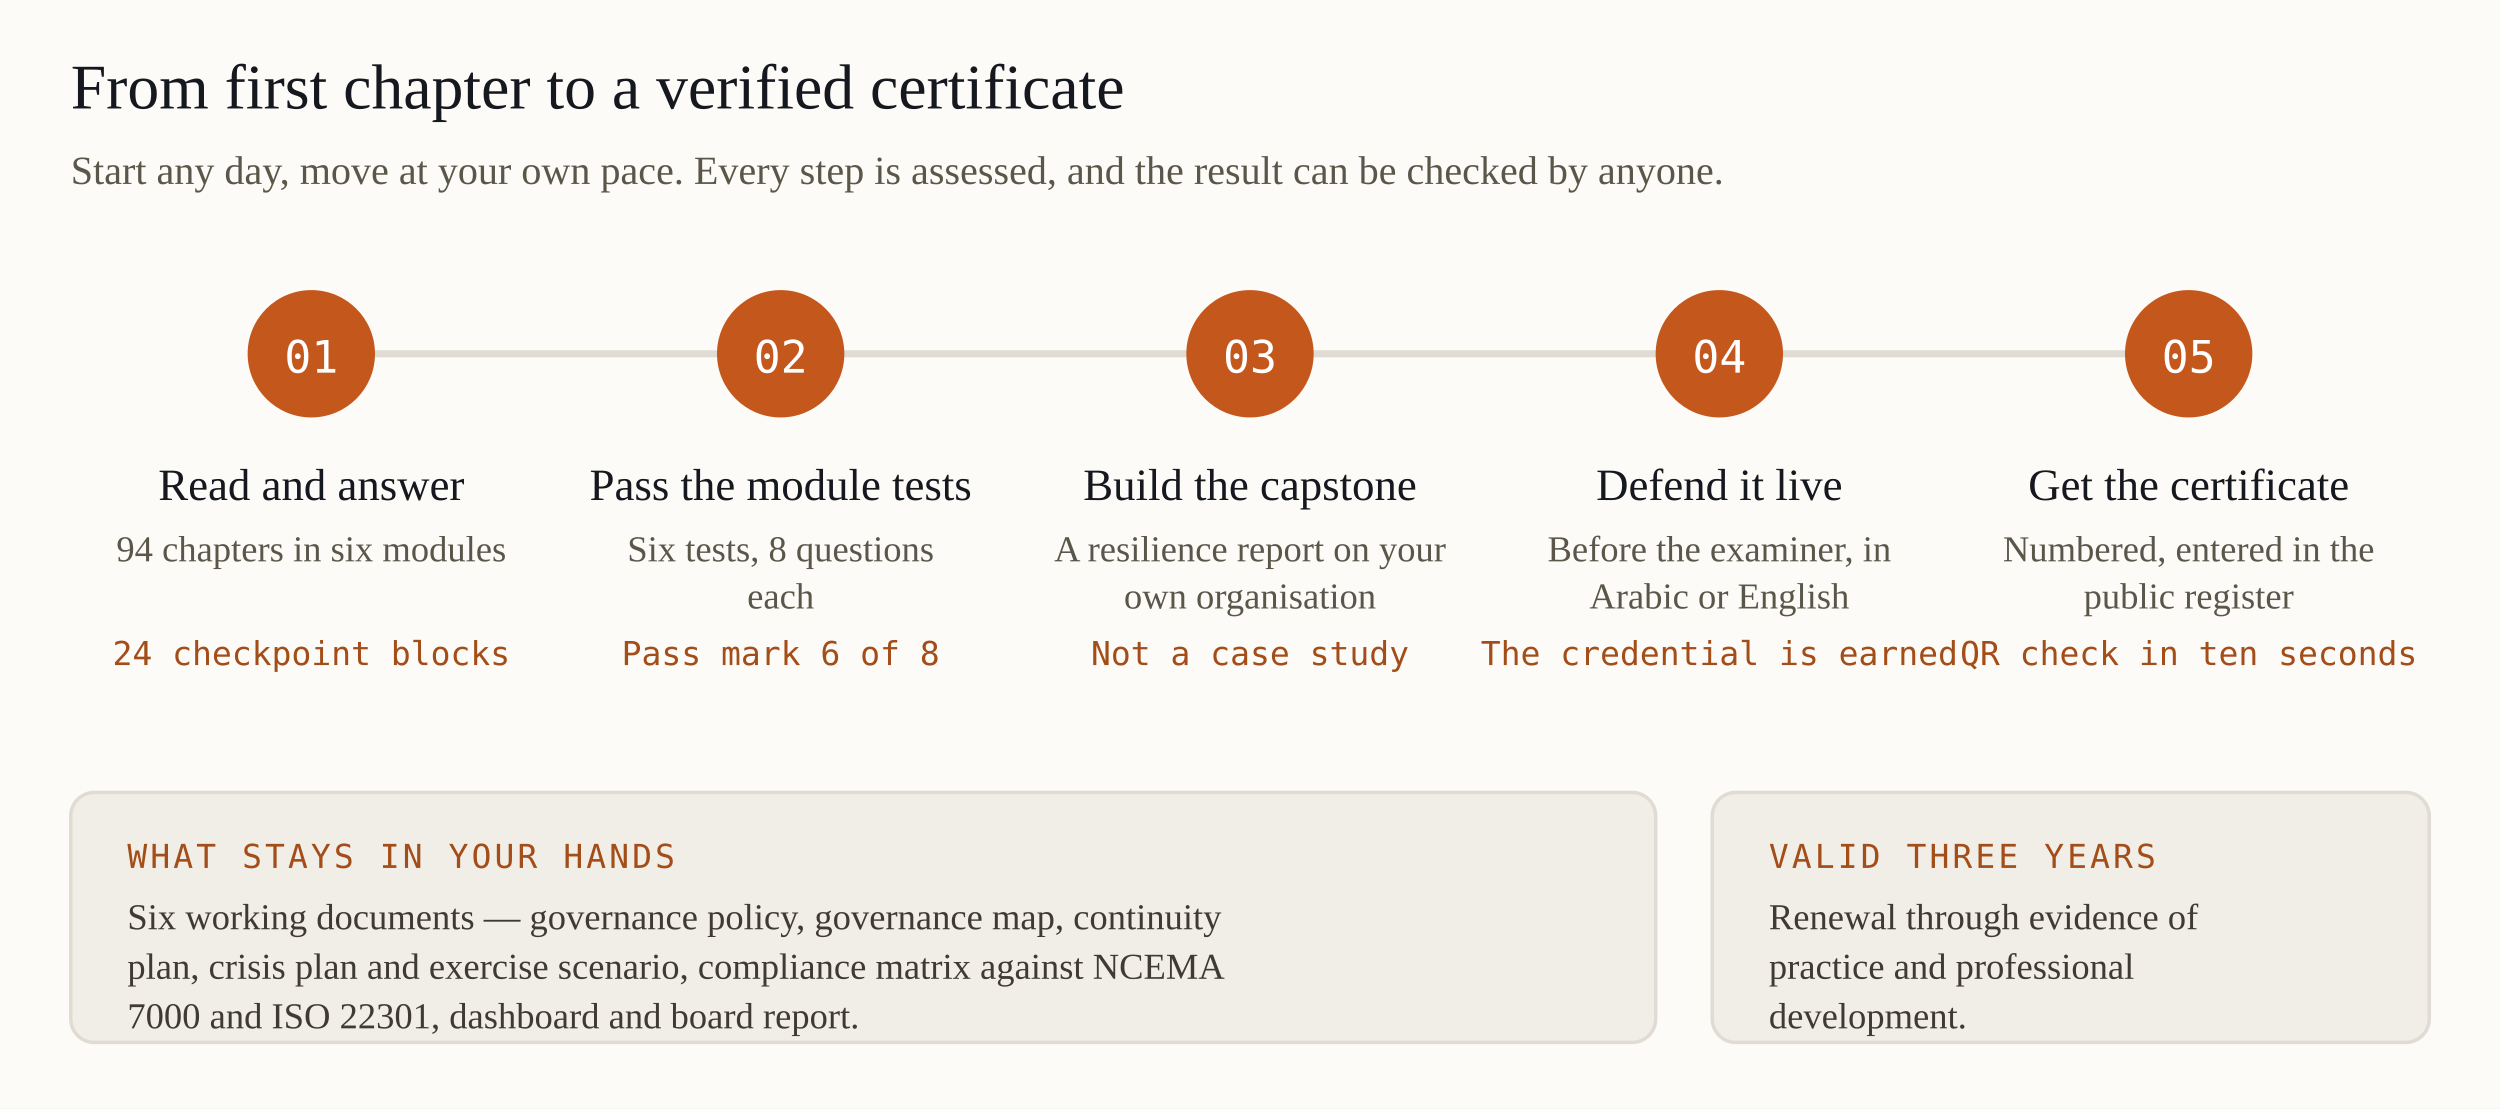
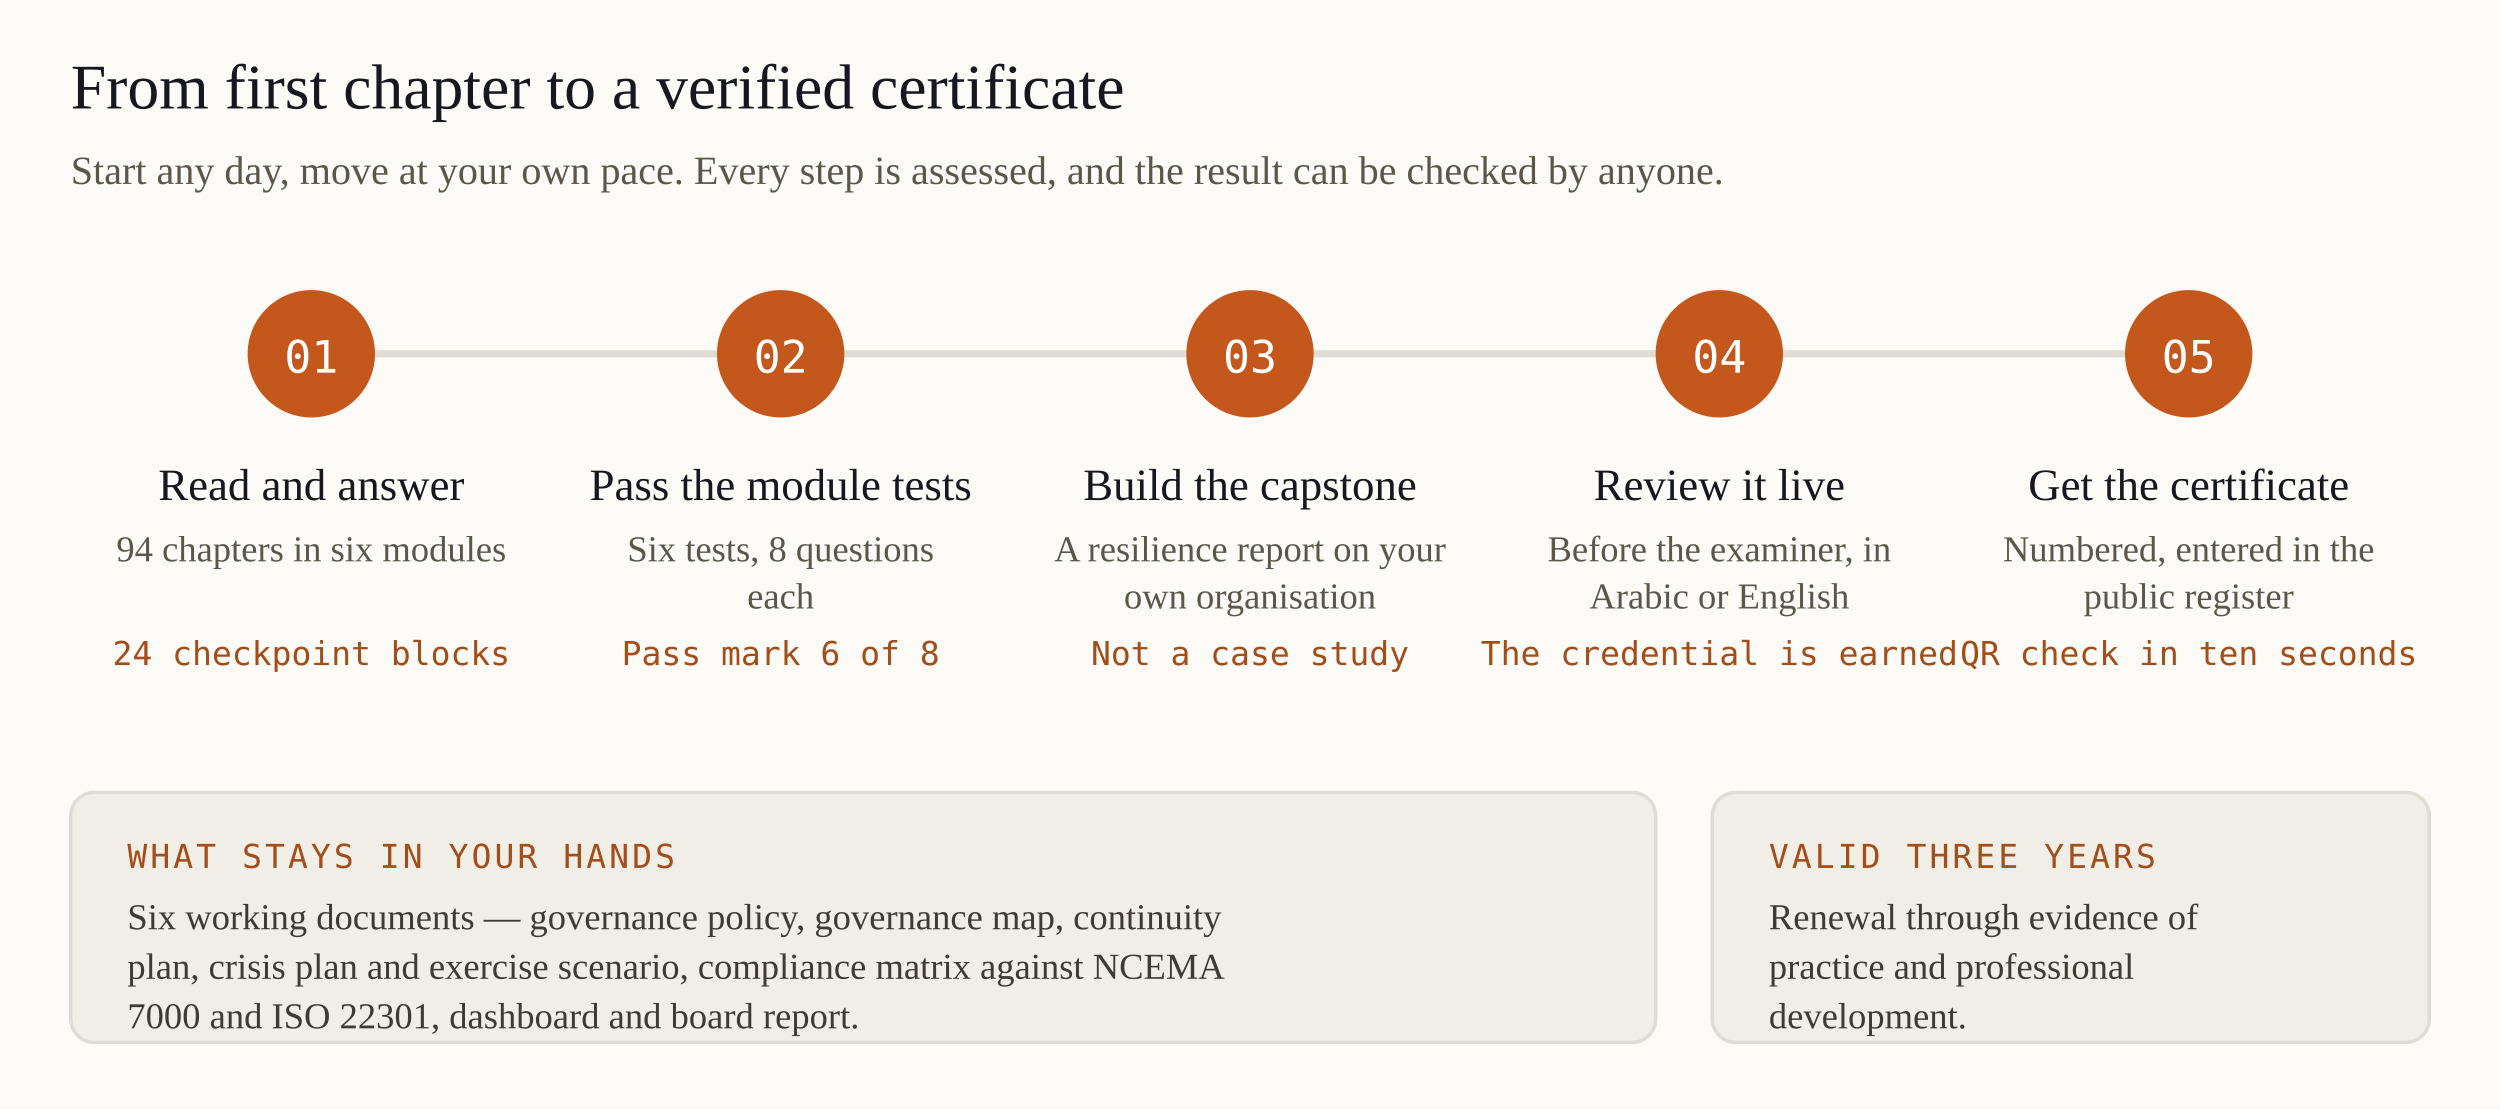
<svg xmlns="http://www.w3.org/2000/svg" viewBox="0 0 1060 470" width="1060" height="470" role="img" aria-label="From first chapter to a verified certificate">
  <rect x="0" y="0" width="1060" height="470" fill="#FDFBF7" />
  <text x="30" y="46" text-anchor="start" font-family="Georgia, 'Times New Roman', serif" font-size="27" fill="#16181F">From first chapter to a verified certificate</text>
  <text x="30" y="78" text-anchor="start" font-family="Georgia, 'Times New Roman', serif" font-size="17" fill="#5B564A">Start any day, move at your own pace. Every step is assessed, and the result can be checked by anyone.</text>
  <line x1="132" y1="150" x2="928" y2="150" stroke="#E1DCD3" stroke-width="3" />
  <circle cx="132" cy="150" r="27" fill="#C4571C" />
  <text x="132" y="158" text-anchor="middle" font-family="Consolas, monospace" font-size="19" fill="#FFFFFF">01</text>
  <text x="132" y="212" text-anchor="middle" font-family="Georgia, 'Times New Roman', serif" font-size="19" fill="#16181F">Read and answer</text>
  <text x="132" y="238" text-anchor="middle" font-family="Georgia, 'Times New Roman', serif" font-size="15.5" fill="#5B564A">94 chapters in six modules</text>
  <text x="132" y="282" text-anchor="middle" font-family="Consolas, monospace" font-size="14" fill="#A34D19">24 checkpoint blocks</text>
  <circle cx="331" cy="150" r="27" fill="#C4571C" />
  <text x="331" y="158" text-anchor="middle" font-family="Consolas, monospace" font-size="19" fill="#FFFFFF">02</text>
  <text x="331" y="212" text-anchor="middle" font-family="Georgia, 'Times New Roman', serif" font-size="19" fill="#16181F">Pass the module tests</text>
  <text x="331" y="238" text-anchor="middle" font-family="Georgia, 'Times New Roman', serif" font-size="15.5" fill="#5B564A">Six tests, 8 questions</text>
  <text x="331" y="258" text-anchor="middle" font-family="Georgia, 'Times New Roman', serif" font-size="15.5" fill="#5B564A">each</text>
  <text x="331" y="282" text-anchor="middle" font-family="Consolas, monospace" font-size="14" fill="#A34D19">Pass mark 6 of 8</text>
  <circle cx="530" cy="150" r="27" fill="#C4571C" />
  <text x="530" y="158" text-anchor="middle" font-family="Consolas, monospace" font-size="19" fill="#FFFFFF">03</text>
  <text x="530" y="212" text-anchor="middle" font-family="Georgia, 'Times New Roman', serif" font-size="19" fill="#16181F">Build the capstone</text>
  <text x="530" y="238" text-anchor="middle" font-family="Georgia, 'Times New Roman', serif" font-size="15.5" fill="#5B564A">A resilience report on your</text>
  <text x="530" y="258" text-anchor="middle" font-family="Georgia, 'Times New Roman', serif" font-size="15.5" fill="#5B564A">own organisation</text>
  <text x="530" y="282" text-anchor="middle" font-family="Consolas, monospace" font-size="14" fill="#A34D19">Not a case study</text>
  <circle cx="729" cy="150" r="27" fill="#C4571C" />
  <text x="729" y="158" text-anchor="middle" font-family="Consolas, monospace" font-size="19" fill="#FFFFFF">04</text>
-   <text x="729" y="212" text-anchor="middle" font-family="Georgia, 'Times New Roman', serif" font-size="19" fill="#16181F">Defend it live</text>
+   <text x="729" y="212" text-anchor="middle" font-family="Georgia, 'Times New Roman', serif" font-size="19" fill="#16181F">Review it live</text>
  <text x="729" y="238" text-anchor="middle" font-family="Georgia, 'Times New Roman', serif" font-size="15.5" fill="#5B564A">Before the examiner, in</text>
  <text x="729" y="258" text-anchor="middle" font-family="Georgia, 'Times New Roman', serif" font-size="15.5" fill="#5B564A">Arabic or English</text>
  <text x="729" y="282" text-anchor="middle" font-family="Consolas, monospace" font-size="14" fill="#A34D19">The credential is earned</text>
  <circle cx="928" cy="150" r="27" fill="#C4571C" />
  <text x="928" y="158" text-anchor="middle" font-family="Consolas, monospace" font-size="19" fill="#FFFFFF">05</text>
  <text x="928" y="212" text-anchor="middle" font-family="Georgia, 'Times New Roman', serif" font-size="19" fill="#16181F">Get the certificate</text>
  <text x="928" y="238" text-anchor="middle" font-family="Georgia, 'Times New Roman', serif" font-size="15.5" fill="#5B564A">Numbered, entered in the</text>
  <text x="928" y="258" text-anchor="middle" font-family="Georgia, 'Times New Roman', serif" font-size="15.5" fill="#5B564A">public register</text>
  <text x="928" y="282" text-anchor="middle" font-family="Consolas, monospace" font-size="14" fill="#A34D19">QR check in ten seconds</text>
  <rect x="30" y="336" width="672" height="106" rx="10" fill="#F1EEE8" stroke="#E1DCD3" stroke-width="1.5" />
  <rect x="726" y="336" width="304" height="106" rx="10" fill="#F1EEE8" stroke="#E1DCD3" stroke-width="1.5" />
  <text x="54" y="368" text-anchor="start" font-family="Consolas, monospace" font-size="14" letter-spacing="1.3" fill="#A34D19">WHAT STAYS IN YOUR HANDS</text>
  <text x="54" y="394" text-anchor="start" font-family="Georgia, 'Times New Roman', serif" font-size="15.5" fill="#3F3B33">Six working documents — governance policy, governance map, continuity</text>
  <text x="54" y="415" text-anchor="start" font-family="Georgia, 'Times New Roman', serif" font-size="15.5" fill="#3F3B33">plan, crisis plan and exercise scenario, compliance matrix against NCEMA</text>
  <text x="54" y="436" text-anchor="start" font-family="Georgia, 'Times New Roman', serif" font-size="15.5" fill="#3F3B33">7000 and ISO 22301, dashboard and board report.</text>
  <text x="750" y="368" text-anchor="start" font-family="Consolas, monospace" font-size="14" letter-spacing="1.3" fill="#A34D19">VALID THREE YEARS</text>
  <text x="750" y="394" text-anchor="start" font-family="Georgia, 'Times New Roman', serif" font-size="15.5" fill="#3F3B33">Renewal through evidence of</text>
  <text x="750" y="415" text-anchor="start" font-family="Georgia, 'Times New Roman', serif" font-size="15.5" fill="#3F3B33">practice and professional</text>
  <text x="750" y="436" text-anchor="start" font-family="Georgia, 'Times New Roman', serif" font-size="15.5" fill="#3F3B33">development.</text>
</svg>
